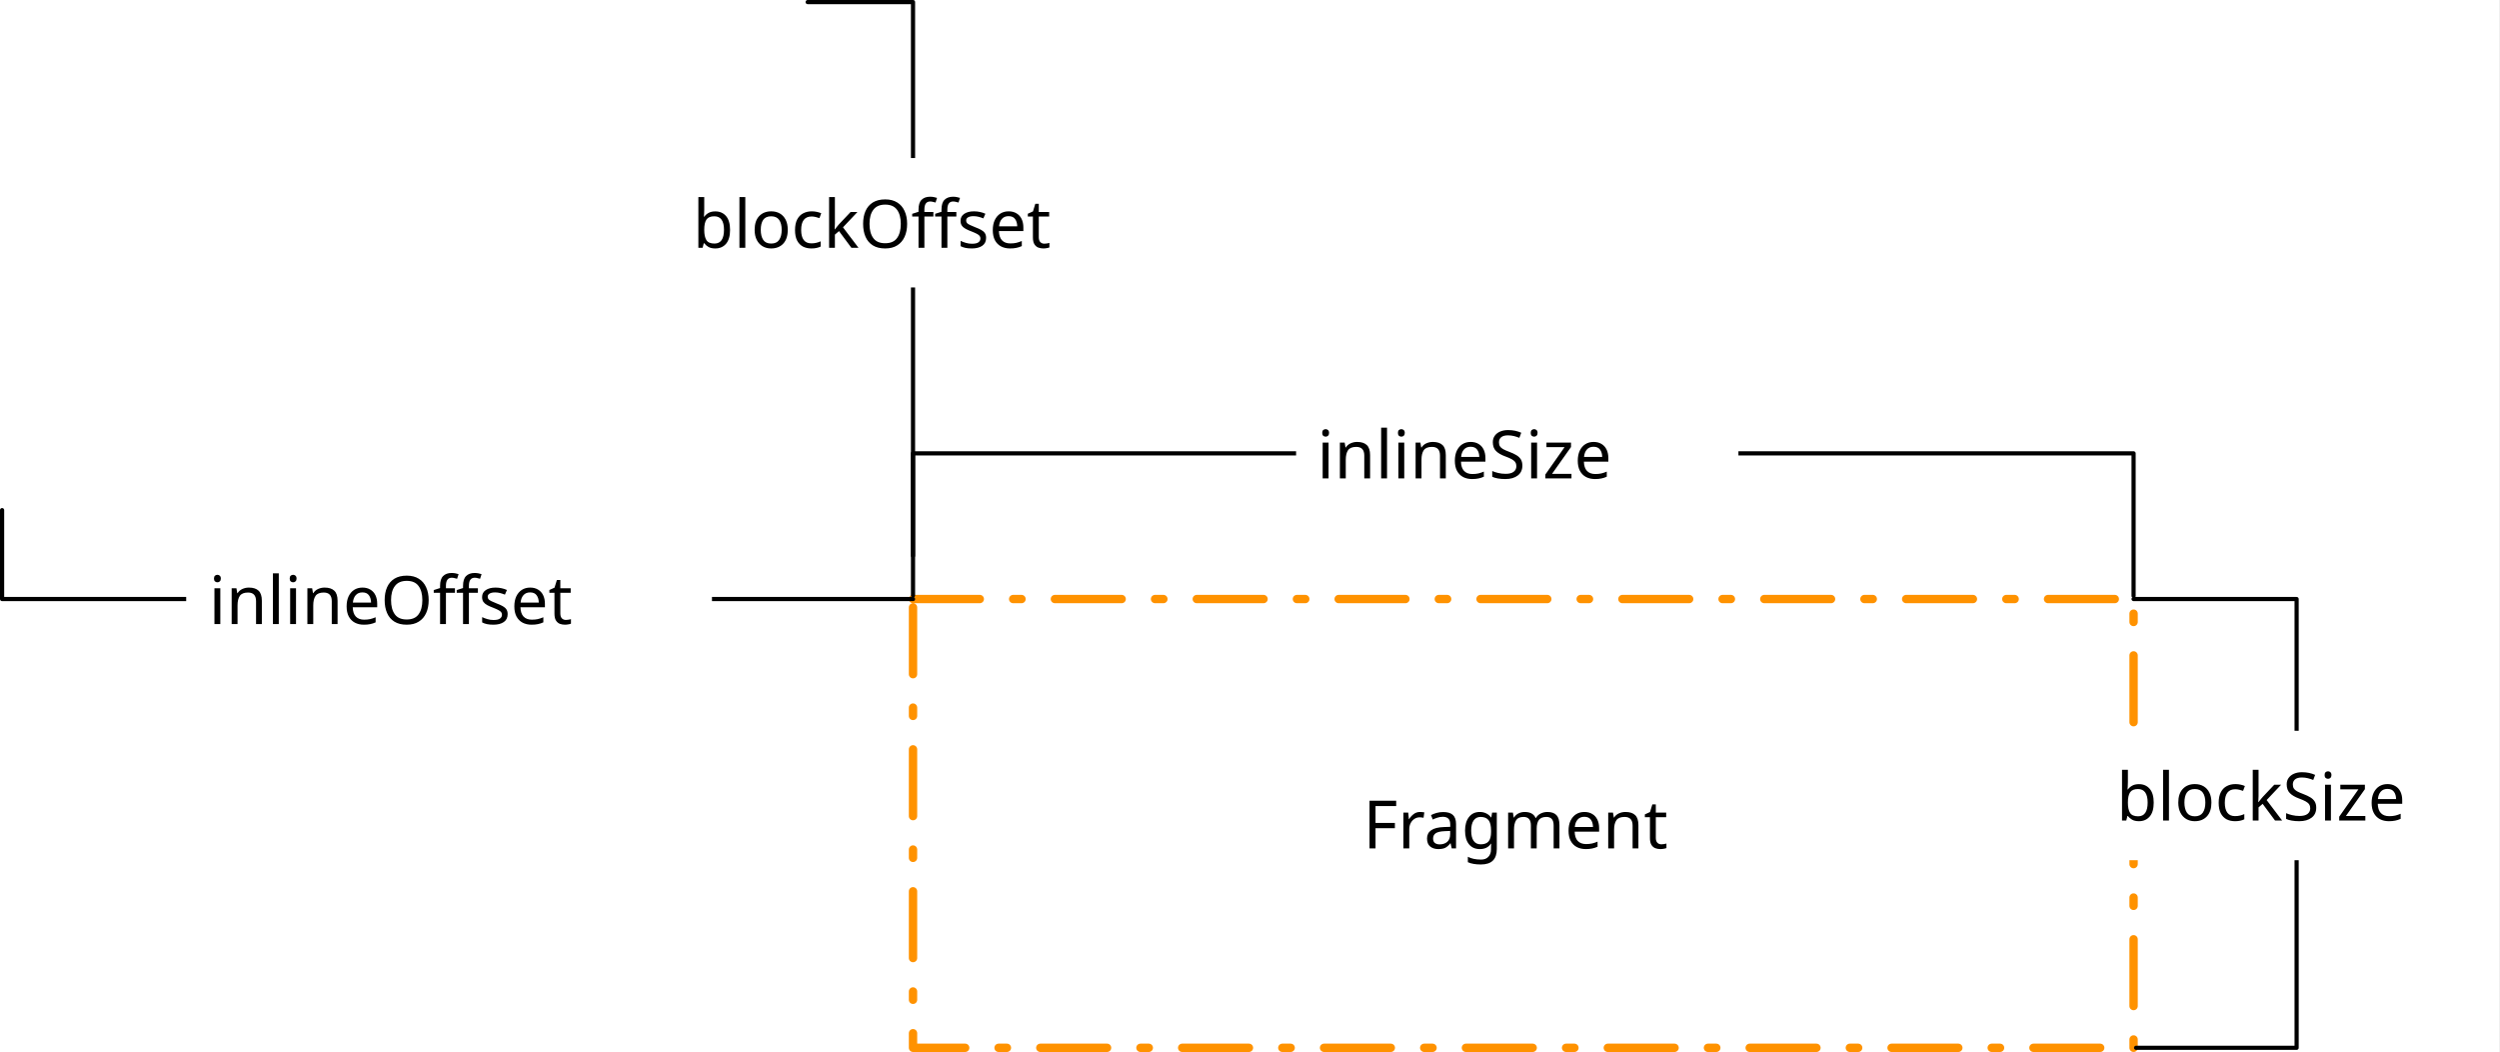
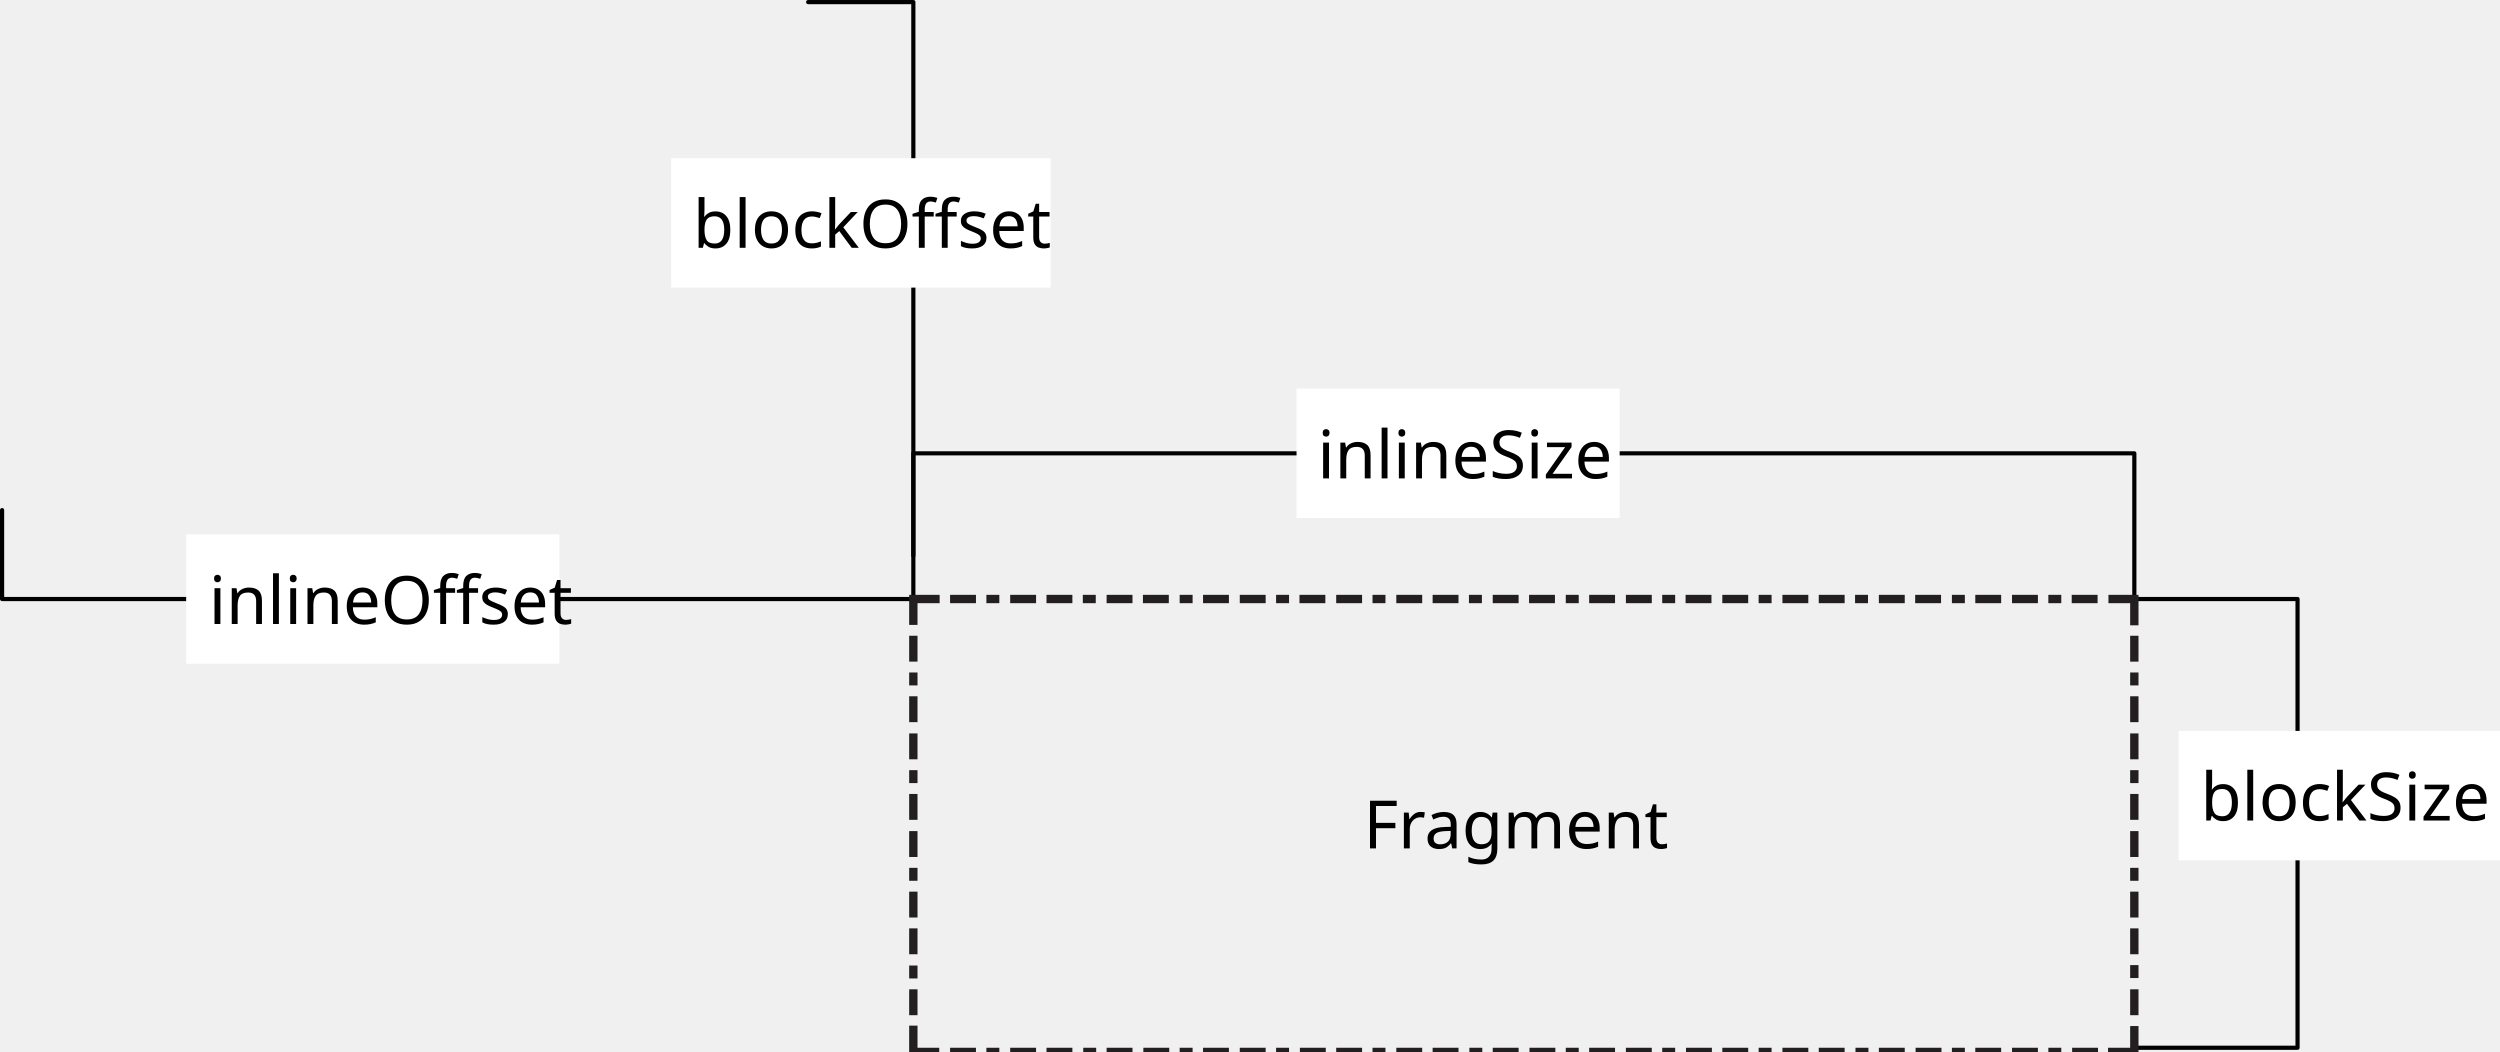
- <svg xmlns="http://www.w3.org/2000/svg" id="Layer_1" data-name="Layer 1" viewBox="0 0 598.87 252">
+ <svg xmlns="http://www.w3.org/2000/svg" xmlns:xlink="http://www.w3.org/1999/xlink" id="Layer_1" viewBox="0 0 598.9 252">
+   <style>.st0{font-family:'ArialMT'}.st1{font-size:16px}.st2{fill:none;stroke:#000;stroke-linecap:round;stroke-linejoin:round}.st3{fill:#fff}.st7{fill:none}.st8{fill:#231f20}</style>
+   <text transform="translate(326.65 203.24)" class="st0 st1">Fragment</text>
+   <path class="st2" d="M218.8 142.6v-34h292.5v34.2" />
+   <path class="st3" d="M310.6 93.1H388v31h-77.4v-31z" />
+   <text transform="translate(315.61 114.6)" class="st0 st1">inlineSize</text>
  <defs>
-     <style>.cls-1,.cls-4,.cls-6{fill:none;}.cls-2{clip-path:url(#clip-path);}.cls-3{fill:#fff;}.cls-4{stroke:#ff9200;stroke-width:2px;stroke-dasharray:16 8 2 8;}.cls-4,.cls-6{stroke-linecap:round;stroke-linejoin:round;}.cls-5{font-size:16px;font-family:SourceCodePro-Regular, Source Code Pro;}.cls-6{stroke:#000;}</style>
-     <clipPath id="clip-path">
-       <rect class="cls-1" width="598.87" height="252" />
+     <path id="SVGID_1_" d="M0 0h598.9v252H0z" />
+   </defs>
+   <clipPath id="SVGID_2_">
+     <use xlink:href="#SVGID_1_" overflow="visible" />
+   </clipPath>
+   <g clip-path="url(#SVGID_2_)">
+     <path class="st2" d="M511.9 251h38.5V143.5h-39.1" />
+   </g>
+   <path class="st3" d="M521.9 175.1H599v31h-77.1v-31z" />
+   <text transform="translate(527.17 196.56)" class="st0 st1">blockSize</text>
+   <defs>
+     <path id="SVGID_3_" d="M0 0h598.9v252H0z" />
+   </defs>
+   <clipPath id="SVGID_4_">
+     <use xlink:href="#SVGID_3_" overflow="visible" />
+   </clipPath>
+   <g clip-path="url(#SVGID_4_)">
+     <path class="st2" d="M.5 122.2v21.3h218.3" />
+   </g>
+   <path class="st3" d="M44.6 128H134v31H44.6v-31z" />
+   <text transform="translate(50.03 149.49)" class="st0 st1">inlineOffset</text>
+   <g>
+     <defs>
+       <path id="SVGID_5_" d="M0 0h598.9v252H0z" />
+     </defs>
+     <clipPath id="SVGID_6_">
+       <use xlink:href="#SVGID_5_" overflow="visible" />
    </clipPath>
-   </defs>
-   <g class="cls-2">
-     <rect class="cls-3" width="598.87" height="252" />
-     <path class="cls-3" d="M-1187.7-880h3296V1358h-3296Zm0,0" />
-     <path class="cls-4" d="M218.8,143.5H511.3V251H218.8Zm0,0" />
+     <g clip-path="url(#SVGID_6_)">
+       <path class="st2" d="M193.6.5h25.2v132.6" />
+     </g>
  </g>
-   <text class="cls-5" transform="translate(326.65 203.24)">Fragment</text>
-   <polyline class="cls-6" points="218.8 142.63 218.8 108.6 450.28 108.6 511.3 108.6 511.3 142.75" />
-   <path class="cls-3" d="M310.6,93.1h106v31h-106Zm0,0" />
-   <text class="cls-5" transform="translate(315.61 114.6)">inlineSize</text>
-   <g class="cls-2">
-     <polyline class="cls-6" points="511.9 251 550.37 251 550.37 143.5 511.3 143.5" />
+   <path class="st3" d="M160.8 37.9h90.9v31h-90.9v-31z" />
+   <text transform="translate(166 59.36)" class="st0 st1">blockOffset</text>
+   <g>
+     <path class="st7" d="M211.3 221.1h15v23.4h-15z" />
+     <path class="st8" d="M217.8 237h2v6.2h-2zM217.8 231.3h2v3.1h-2zM217.8 222.4h2v6.2h-2z" />
+     <path class="st7" d="M211.3 197.8h15v23.4h-15z" />
+     <path class="st8" d="M217.8 213.6h2v6.2h-2zM217.8 207.9h2v3.1h-2zM217.8 199.1h2v6.2h-2z" />
+     <path class="st7" d="M211.3 174.4h15v23.4h-15z" />
+     <path class="st8" d="M217.8 190.2h2v6.2h-2zM217.8 184.5h2v3.1h-2zM217.8 175.7h2v6.2h-2z" />
+     <path class="st7" d="M211.3 151h15v23.4h-15z" />
+     <path class="st8" d="M217.8 166.8h2v6.2h-2zM217.8 161.1h2v3.1h-2zM217.8 152.3h2v6.2h-2z" />
+     <path class="st7" d="M226.3 136h23.1v15h-23.1z" />
+     <path class="st8" d="M227.6 142.5h6.2v2h-6.2zM236.3 142.5h3.1v2h-3.1zM242 142.5h6.2v2H242z" />
+     <path class="st7" d="M249.4 136h23.1v15h-23.1z" />
+     <path class="st8" d="M250.7 142.5h6.2v2h-6.2zM259.4 142.5h3.1v2h-3.1zM265.1 142.5h6.2v2h-6.2z" />
+     <path class="st7" d="M272.6 136h23.1v15h-23.1z" />
+     <path class="st8" d="M273.8 142.5h6.2v2h-6.2zM282.6 142.5h3.1v2h-3.1zM288.2 142.5h6.2v2h-6.2z" />
+     <path class="st7" d="M295.7 136h23.1v15h-23.1z" />
+     <path class="st8" d="M297 142.5h6.2v2H297zM305.7 142.5h3.1v2h-3.1zM311.3 142.5h6.2v2h-6.2z" />
+     <path class="st7" d="M318.8 136h23.1v15h-23.1z" />
+     <path class="st8" d="M320.1 142.5h6.2v2h-6.2zM328.8 142.5h3.1v2h-3.1zM334.5 142.5h6.2v2h-6.2z" />
+     <g>
+       <path class="st7" d="M341.9 136H365v15h-23.1z" />
+       <path class="st8" d="M343.2 142.5h6.2v2h-6.2zM351.9 142.5h3.1v2h-3.1zM357.6 142.5h6.2v2h-6.2z" />
+     </g>
+     <g>
+       <path class="st7" d="M365 136h23.1v15H365z" />
+       <path class="st8" d="M366.3 142.5h6.2v2h-6.2zM375.1 142.5h3.1v2h-3.1zM380.7 142.5h6.2v2h-6.2z" />
+     </g>
+     <g>
+       <path class="st7" d="M388.2 136h23.1v15h-23.1z" />
+       <path class="st8" d="M389.5 142.5h6.2v2h-6.2zM398.2 142.5h3.1v2h-3.1zM403.8 142.5h6.2v2h-6.2z" />
+     </g>
+     <g>
+       <path class="st7" d="M411.3 136h23.1v15h-23.1z" />
+       <path class="st8" d="M412.6 142.5h6.2v2h-6.2zM421.3 142.5h3.1v2h-3.1zM427 142.5h6.2v2H427z" />
+     </g>
+     <g>
+       <path class="st7" d="M434.4 136h23.1v15h-23.1z" />
+       <path class="st8" d="M435.7 142.5h6.2v2h-6.2zM444.4 142.5h3.1v2h-3.1zM450.1 142.5h6.2v2h-6.2z" />
+     </g>
+     <g>
+       <path class="st7" d="M457.5 136h23.1v15h-23.1z" />
+       <path class="st8" d="M458.8 142.5h6.2v2h-6.2zM467.6 142.5h3.1v2h-3.1zM473.2 142.5h6.2v2h-6.2z" />
+     </g>
+     <g>
+       <path class="st7" d="M480.7 136h23.1v15h-23.1z" />
+       <path class="st8" d="M482 142.5h6.2v2H482zM490.7 142.5h3.1v2h-3.1zM496.3 142.5h6.2v2h-6.2z" />
+     </g>
+     <g>
+       <path class="st7" d="M503.8 151h15v23.4h-15z" />
+       <path class="st8" d="M510.3 152.3h2v6.2h-2zM510.3 161.1h2v3.1h-2zM510.3 166.8h2v6.2h-2z" />
+     </g>
+     <g>
+       <path class="st7" d="M503.8 174.4h15v23.4h-15z" />
+       <path class="st8" d="M510.3 175.7h2v6.2h-2zM510.3 184.5h2v3.1h-2zM510.3 190.2h2v6.2h-2z" />
+     </g>
+     <g>
+       <path class="st7" d="M503.8 197.8h15v23.4h-15z" />
+       <path class="st8" d="M510.3 199.1h2v6.2h-2zM510.3 207.9h2v3.1h-2zM510.3 213.6h2v6.2h-2z" />
+     </g>
+     <g>
+       <path class="st7" d="M503.8 221.1h15v23.4h-15z" />
+       <path class="st8" d="M510.3 222.4h2v6.2h-2zM510.3 231.2h2v3.1h-2zM510.3 237h2v6.2h-2z" />
+     </g>
+     <g>
+       <path class="st7" d="M480.7 244.5h23.1v15h-23.1z" />
+       <path class="st8" d="M496.4 251h6.2v2h-6.2zM490.7 251h3.1v2h-3.1zM482 251h6.2v2H482z" />
+     </g>
+     <g>
+       <path class="st7" d="M457.5 244.5h23.1v15h-23.1z" />
+       <path class="st8" d="M473.2 251h6.2v2h-6.2zM467.6 251h3.1v2h-3.1zM458.9 251h6.2v2h-6.2z" />
+     </g>
+     <g>
+       <path class="st7" d="M434.4 244.5h23.1v15h-23.1z" />
+       <path class="st8" d="M450.1 251h6.2v2h-6.2zM444.5 251h3.1v2h-3.1zM435.7 251h6.2v2h-6.2z" />
+     </g>
+     <g>
+       <path class="st7" d="M411.3 244.5h23.1v15h-23.1z" />
+       <path class="st8" d="M427 251h6.2v2H427zM421.3 251h3.1v2h-3.1zM412.6 251h6.2v2h-6.2z" />
+     </g>
+     <g>
+       <path class="st7" d="M388.2 244.5h23.1v15h-23.1z" />
+       <path class="st8" d="M403.9 251h6.2v2h-6.2zM398.2 251h3.1v2h-3.1zM389.5 251h6.2v2h-6.2z" />
+     </g>
+     <g>
+       <path class="st7" d="M365 244.5h23.1v15H365z" />
+       <path class="st8" d="M380.7 251h6.2v2h-6.2zM375.1 251h3.1v2h-3.1zM366.4 251h6.2v2h-6.2z" />
+     </g>
+     <g>
+       <path class="st7" d="M341.9 244.5H365v15h-23.1z" />
+       <path class="st8" d="M357.6 251h6.2v2h-6.2zM352 251h3.1v2H352zM343.2 251h6.2v2h-6.2z" />
+     </g>
+     <g>
+       <path class="st7" d="M318.8 244.5h23.1v15h-23.1z" />
+       <path class="st8" d="M334.5 251h6.2v2h-6.2zM328.8 251h3.1v2h-3.1zM320.1 251h6.2v2h-6.2z" />
+     </g>
+     <g>
+       <path class="st7" d="M295.7 244.5h23.1v15h-23.1z" />
+       <path class="st8" d="M311.4 251h6.2v2h-6.2zM305.7 251h3.1v2h-3.1zM297 251h6.2v2H297z" />
+     </g>
+     <g>
+       <path class="st7" d="M272.6 244.5h23.1v15h-23.1z" />
+       <path class="st8" d="M288.2 251h6.2v2h-6.2zM282.6 251h3.1v2h-3.1zM273.9 251h6.2v2h-6.2z" />
+     </g>
+     <g>
+       <path class="st7" d="M249.4 244.5h23.1v15h-23.1z" />
+       <path class="st8" d="M265.1 251h6.2v2h-6.2zM259.5 251h3.1v2h-3.1zM250.7 251h6.2v2h-6.2z" />
+     </g>
+     <g>
+       <path class="st7" d="M226.3 244.5h23.1v15h-23.1z" />
+       <path class="st8" d="M242 251h6.2v2H242zM236.3 251h3.1v2h-3.1zM227.6 251h6.2v2h-6.2z" />
+     </g>
+     <g>
+       <path class="st8" d="M225.1 144.5v-2h-7.3v7.2h2v-5.2z" />
+     </g>
+     <g>
+       <path class="st8" d="M510.3 149.8h2v-7.3h-7.2v2h5.2z" />
+     </g>
+     <g>
+       <path class="st8" d="M505 251v2h7.3v-7.2h-2v5.2z" />
+     </g>
+     <g>
+       <path class="st8" d="M219.8 245.7h-2v7.3h7.2v-2h-5.2z" />
+     </g>
  </g>
-   <path class="cls-3" d="M501.87,175.06h97v31h-97Zm0,0" />
-   <text class="cls-5" transform="translate(507.17 196.56)">blockSize</text>
-   <g class="cls-2">
-     <polyline class="cls-6" points="0.5 122.2 0.5 143.5 218.8 143.5" />
-   </g>
-   <path class="cls-3" d="M44.62,128h126v31h-126Zm0,0" />
-   <text class="cls-5" transform="translate(50.03 149.49)">inlineOffset</text>
-   <g class="cls-2">
-     <polyline class="cls-6" points="193.55 0.5 218.8 0.5 218.8 21.4 218.8 126.14 218.8 133.13" />
-   </g>
-   <path class="cls-3" d="M160.8,37.86h116v31h-116Zm0,0" />
-   <text class="cls-5" transform="translate(166 59.36)">blockOffset</text>
</svg>
